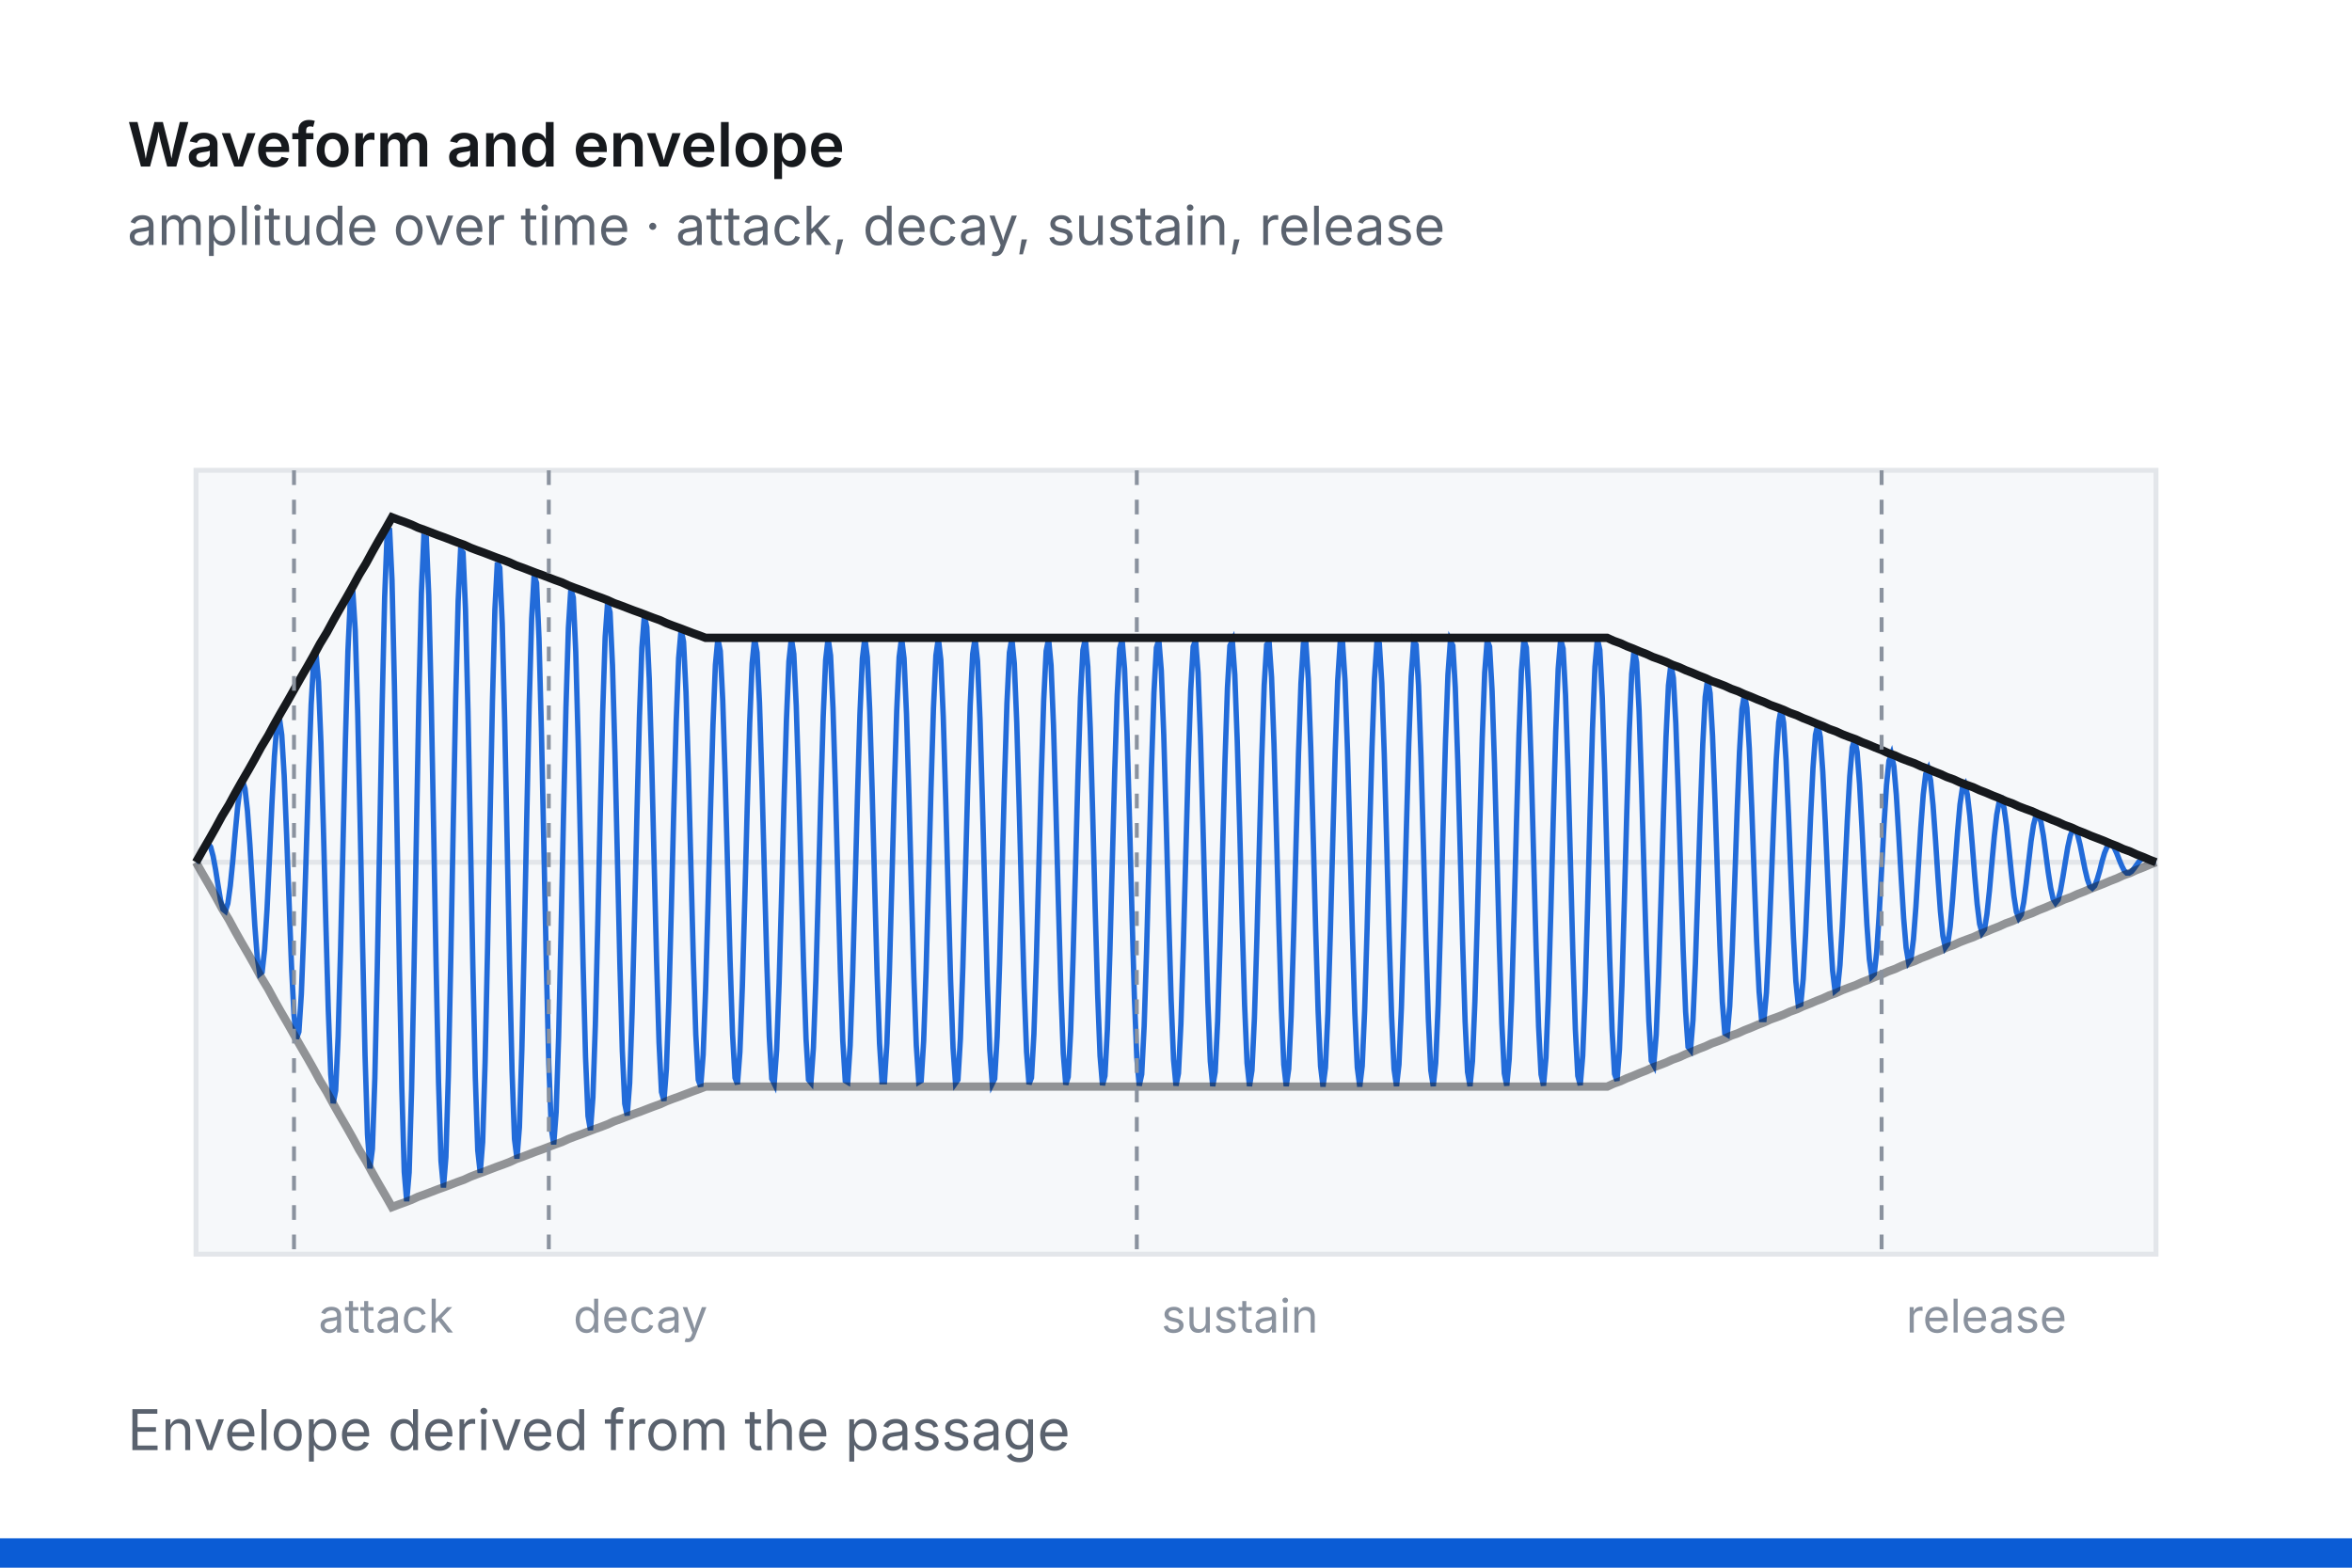
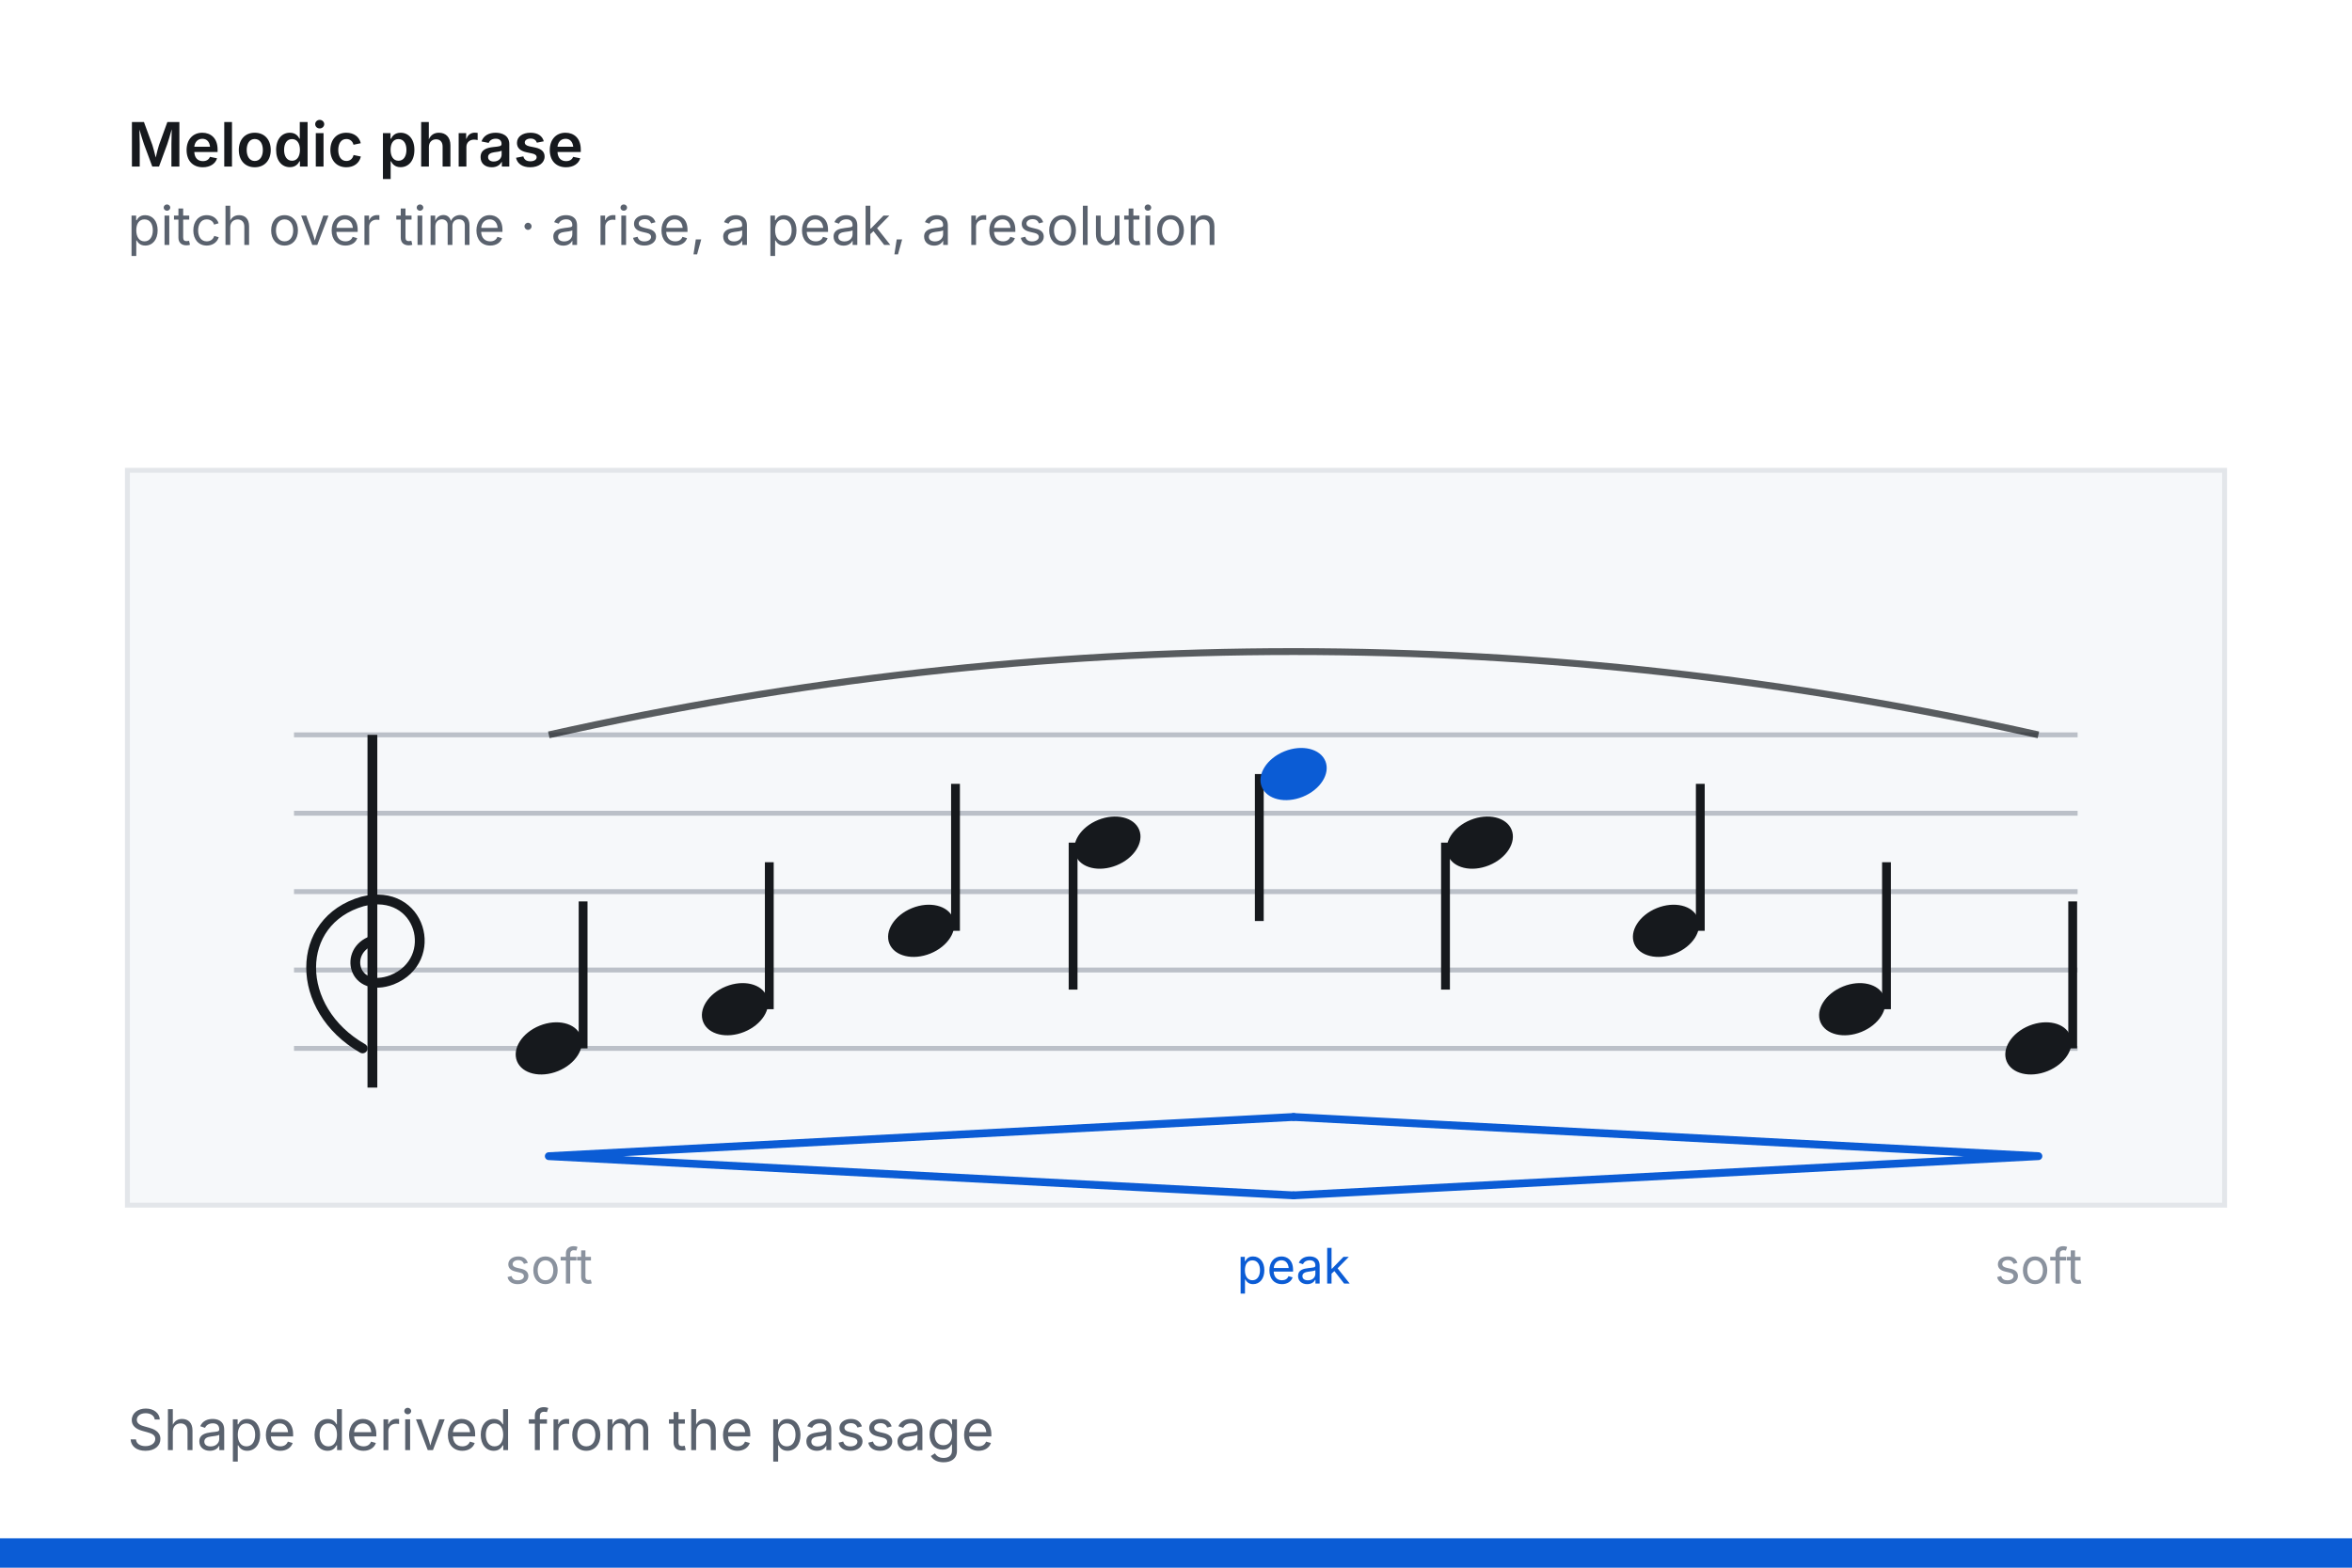
<svg xmlns="http://www.w3.org/2000/svg" viewBox="0 0 480 320" role="img" aria-labelledby="t4 d4">
  <rect width="480" height="320" fill="#FFFFFF" />
  <g font-family="Inter,-apple-system,'Segoe UI',sans-serif">
-     <text x="26" y="34" font-size="12.5" font-weight="600" fill="#16191D">Waveform and envelope</text>
-     <text x="26" y="50" font-size="11" fill="#5A626E">amplitude over time · attack, decay, sustain, release</text>
+     <text x="26" y="34" font-size="12.5" font-weight="600" fill="#16191D">Melodic phrase</text>
+     <text x="26" y="50" font-size="11" fill="#5A626E">pitch over time · a rise, a peak, a resolution</text>
  </g>
-   <rect x="40" y="96" width="400" height="160" fill="#F6F8FA" stroke="#E3E6EA" />
-   <path d="M40 176 L440 176" stroke="#E3E6EA" fill="none" />
-   <path d="M40.0 176.0 L40.5 175.6 L41.0 174.7 L41.5 173.5 L42.0 172.5 L42.5 172.2 L43.0 172.9 L43.5 174.8 L44.0 177.5 L44.5 180.7 L45.0 183.7 L45.5 185.6 L46.0 186.0 L46.5 184.4 L47.0 180.8 L47.5 175.8 L48.0 170.0 L48.5 164.7 L49.0 160.8 L49.5 159.4 L50.0 161.0 L50.5 165.5 L51.0 172.4 L51.5 180.7 L52.0 188.9 L52.5 195.4 L53.0 198.8 L53.5 198.4 L54.0 193.8 L54.5 185.6 L55.0 175.1 L55.5 164.0 L56.0 154.4 L56.5 148.1 L57.0 146.4 L57.5 150.0 L58.0 158.4 L58.5 170.6 L59.0 184.3 L59.5 197.4 L60.0 207.2 L60.5 212.0 L61.0 210.6 L61.5 202.9 L62.0 190.0 L62.5 174.0 L63.0 157.7 L63.5 143.8 L64.0 135.2 L64.5 133.4 L65.0 139.2 L65.5 151.7 L66.0 169.1 L66.5 188.4 L67.0 206.2 L67.5 219.3 L68.0 225.2 L68.5 222.6 L69.0 211.6 L69.5 193.9 L70.0 172.5 L70.5 150.9 L71.0 133.0 L71.5 122.2 L72.0 120.6 L72.5 128.7 L73.0 145.4 L73.5 168.1 L74.0 192.9 L74.5 215.4 L75.0 231.6 L75.5 238.5 L76.0 234.5 L76.5 220.1 L77.0 197.5 L77.5 170.5 L78.0 143.7 L78.5 121.9 L79.0 109.1 L79.5 107.8 L80.0 118.4 L80.5 140.1 L81.0 167.8 L81.5 196.8 L82.0 222.0 L82.5 239.2 L83.0 245.2 L83.5 239.3 L84.0 222.4 L84.5 197.5 L85.0 169.1 L85.5 142.0 L86.0 121.0 L86.5 109.6 L87.0 109.8 L87.5 121.5 L88.0 142.5 L88.5 169.3 L89.0 197.0 L89.5 221.0 L90.0 237.0 L90.5 242.4 L91.0 236.2 L91.5 219.6 L92.0 195.6 L92.5 168.3 L93.0 142.5 L93.5 122.7 L94.0 112.2 L94.5 112.8 L95.0 124.4 L95.5 144.9 L96.0 170.6 L96.5 197.1 L97.0 219.8 L97.5 234.8 L98.0 239.4 L98.5 233.1 L99.0 216.9 L99.5 193.7 L100.0 167.6 L100.5 143.1 L101.0 124.4 L101.5 114.8 L102.0 115.9 L102.5 127.4 L103.0 147.2 L103.5 171.9 L104.0 197.1 L104.5 218.6 L105.0 232.5 L105.5 236.5 L106.0 230.1 L106.5 214.3 L107.0 191.9 L107.5 167.0 L108.0 143.8 L108.5 126.3 L109.0 117.5 L109.5 119.0 L110.0 130.3 L110.5 149.4 L111.0 173.1 L111.5 197.1 L112.0 217.2 L112.5 230.2 L113.0 233.6 L113.5 227.0 L114.0 211.7 L114.5 190.2 L115.0 166.5 L115.5 144.5 L116.0 128.2 L116.5 120.2 L117.0 122.0 L117.5 133.1 L118.0 151.6 L118.5 174.1 L119.0 196.9 L119.5 215.8 L120.0 227.8 L120.5 230.7 L121.0 224.0 L121.5 209.2 L122.0 188.6 L122.5 166.1 L123.0 145.4 L123.5 130.1 L124.0 123.0 L124.5 125.0 L125.0 135.9 L125.5 153.6 L126.0 175.1 L126.5 196.6 L127.0 214.4 L127.5 225.3 L128.0 227.7 L128.5 221.1 L129.0 206.7 L129.5 187.1 L130.0 165.7 L130.5 146.3 L131.0 132.2 L131.5 125.7 L132.0 128.0 L132.5 138.6 L133.0 155.6 L133.5 176.0 L134.0 196.2 L134.5 212.8 L135.0 222.9 L135.5 224.7 L136.0 218.2 L136.5 204.3 L137.0 185.7 L137.5 165.5 L138.0 147.3 L138.5 134.3 L139.0 128.5 L139.5 131.0 L140.0 141.3 L140.5 157.5 L141.0 176.8 L141.5 195.8 L142.0 211.2 L142.5 220.4 L143.0 221.8 L143.5 215.3 L144.0 202.0 L144.5 184.4 L145.0 165.3 L145.5 148.1 L146.0 135.7 L146.5 130.4 L147.0 132.9 L147.5 143.0 L148.0 158.8 L148.5 177.5 L149.0 196.1 L149.5 211.1 L150.0 220.0 L150.5 221.3 L151.0 214.7 L151.5 201.4 L152.0 183.6 L152.5 164.6 L153.0 147.5 L153.5 135.4 L154.0 130.3 L154.5 133.2 L155.0 143.5 L155.5 159.5 L156.0 178.3 L156.5 196.7 L157.0 211.6 L157.5 220.2 L158.0 221.2 L158.5 214.3 L159.0 200.7 L159.5 182.9 L160.0 163.8 L160.5 146.9 L161.0 135.0 L161.5 130.3 L162.0 133.5 L162.5 144.1 L163.0 160.2 L163.5 179.1 L164.0 197.4 L164.5 212.1 L165.0 220.4 L165.5 221.0 L166.0 213.9 L166.5 200.1 L167.0 182.1 L167.5 163.1 L168.0 146.3 L168.5 134.7 L169.0 130.3 L169.5 133.8 L170.0 144.6 L170.5 160.9 L171.0 179.9 L171.5 198.1 L172.0 212.5 L172.5 220.6 L173.0 220.9 L173.5 213.4 L174.0 199.4 L174.5 181.4 L175.0 162.4 L175.5 145.7 L176.0 134.4 L176.5 130.2 L177.0 134.1 L177.5 145.2 L178.0 161.7 L178.5 180.6 L179.0 198.8 L179.5 213.0 L180.0 220.8 L180.5 220.8 L181.0 213.0 L181.5 198.8 L182.0 180.6 L182.5 161.6 L183.0 145.2 L183.5 134.1 L184.0 130.2 L184.5 134.4 L185.0 145.8 L185.5 162.4 L186.0 181.4 L186.5 199.4 L187.0 213.4 L187.5 220.9 L188.0 220.6 L188.5 212.5 L189.0 198.1 L189.5 179.8 L190.0 160.9 L190.5 144.6 L191.0 133.8 L191.5 130.3 L192.0 134.7 L192.5 146.3 L193.0 163.1 L193.5 182.1 L194.0 200.1 L194.5 213.9 L195.0 221.1 L195.5 220.4 L196.0 212.0 L196.5 197.4 L197.0 179.1 L197.5 160.2 L198.0 144.0 L198.5 133.5 L199.0 130.3 L199.5 135.0 L200.0 146.9 L200.5 163.9 L201.0 182.9 L201.5 200.8 L202.0 214.3 L202.5 221.2 L203.0 220.2 L203.5 211.6 L204.0 196.7 L204.5 178.3 L205.0 159.5 L205.5 143.5 L206.0 133.2 L206.5 130.3 L207.0 135.4 L207.5 147.5 L208.0 164.6 L208.5 183.7 L209.0 201.4 L209.5 214.7 L210.0 221.3 L210.5 220.0 L211.0 211.1 L211.5 196.0 L212.0 177.5 L212.5 158.7 L213.0 143.0 L213.5 132.9 L214.0 130.4 L214.5 135.8 L215.0 148.1 L215.5 165.4 L216.0 184.4 L216.5 202.0 L217.0 215.1 L217.5 221.4 L218.0 219.8 L218.5 210.6 L219.0 195.3 L219.5 176.8 L220.0 158.0 L220.5 142.4 L221.0 132.7 L221.5 130.4 L222.0 136.1 L222.5 148.7 L223.0 166.1 L223.5 185.2 L224.0 202.7 L224.5 215.5 L225.0 221.5 L225.5 219.6 L226.0 210.1 L226.5 194.6 L227.0 176.0 L227.5 157.3 L228.0 141.9 L228.5 132.4 L229.0 130.5 L229.5 136.5 L230.0 149.4 L230.5 166.9 L231.0 185.9 L231.5 203.3 L232.0 215.9 L232.5 221.6 L233.0 219.3 L233.5 209.5 L234.0 193.9 L234.5 175.2 L235.0 156.6 L235.5 141.4 L236.0 132.2 L236.5 130.6 L237.0 136.9 L237.5 150.0 L238.0 167.6 L238.5 186.7 L239.0 203.9 L239.5 216.3 L240.0 221.6 L240.5 219.1 L241.0 209.0 L241.5 193.2 L242.0 174.4 L242.5 155.9 L243.0 140.9 L243.5 132.0 L244.0 130.7 L244.5 137.3 L245.0 150.6 L245.5 168.4 L246.0 187.4 L246.5 204.5 L247.0 216.6 L247.5 221.7 L248.0 218.8 L248.5 208.5 L249.0 192.5 L249.5 173.7 L250.0 155.2 L250.5 140.4 L251.0 131.8 L251.5 130.8 L252.0 137.7 L252.5 151.3 L253.0 169.1 L253.5 188.2 L254.0 205.1 L254.5 217.0 L255.0 221.7 L255.5 218.5 L256.0 207.9 L256.5 191.8 L257.0 172.9 L257.5 154.6 L258.0 139.9 L258.5 131.6 L259.0 131.0 L259.5 138.2 L260.0 151.9 L260.5 169.9 L261.0 188.9 L261.5 205.7 L262.0 217.3 L262.5 221.7 L263.0 218.2 L263.5 207.4 L264.0 191.1 L264.5 172.1 L265.0 153.9 L265.5 139.5 L266.0 131.4 L266.5 131.1 L267.0 138.6 L267.5 152.6 L268.0 170.7 L268.5 189.6 L269.0 206.3 L269.5 217.6 L270.0 221.8 L270.5 217.9 L271.0 206.8 L271.5 190.3 L272.0 171.4 L272.5 153.2 L273.0 139.0 L273.5 131.2 L274.0 131.2 L274.5 139.0 L275.0 153.2 L275.5 171.4 L276.0 190.4 L276.5 206.8 L277.0 217.9 L277.5 221.8 L278.0 217.6 L278.5 206.2 L279.0 189.6 L279.5 170.6 L280.0 152.5 L280.5 138.6 L281.0 131.1 L281.5 131.4 L282.0 139.5 L282.5 153.9 L283.0 172.2 L283.5 191.1 L284.0 207.4 L284.5 218.2 L285.0 221.7 L285.5 217.3 L286.0 205.7 L286.5 188.9 L287.0 169.8 L287.5 151.9 L288.0 138.1 L288.5 130.9 L289.0 131.6 L289.5 140.0 L290.0 154.6 L290.5 172.9 L291.0 191.8 L291.5 208.0 L292.0 218.5 L292.5 221.7 L293.0 217.0 L293.5 205.1 L294.0 188.1 L294.5 169.1 L295.0 151.2 L295.5 137.7 L296.0 130.8 L296.5 131.8 L297.0 140.4 L297.5 155.3 L298.0 173.7 L298.5 192.6 L299.0 208.5 L299.5 218.8 L300.0 221.7 L300.5 216.6 L301.0 204.5 L301.5 187.4 L302.0 168.3 L302.5 150.6 L303.0 137.3 L303.5 130.7 L304.0 132.0 L304.5 140.9 L305.0 156.0 L305.5 174.5 L306.0 193.3 L306.5 209.0 L307.0 219.1 L307.5 221.6 L308.0 216.2 L308.5 203.9 L309.0 186.6 L309.5 167.6 L310.0 150.0 L310.5 136.9 L311.0 130.6 L311.5 132.2 L312.0 141.4 L312.5 156.7 L313.0 175.3 L313.5 194.0 L314.0 209.6 L314.5 219.3 L315.0 221.6 L315.5 215.9 L316.0 203.2 L316.5 185.9 L317.0 166.8 L317.5 149.3 L318.0 136.5 L318.5 130.5 L319.0 132.4 L319.5 141.9 L320.0 157.4 L320.5 176.0 L321.0 194.7 L321.5 210.1 L322.0 219.6 L322.5 221.5 L323.0 215.5 L323.5 202.6 L324.0 185.1 L324.5 166.1 L325.0 148.7 L325.5 136.1 L326.0 130.4 L326.5 132.7 L327.0 142.5 L327.5 158.1 L328.0 176.8 L328.5 195.3 L329.0 210.3 L329.5 219.2 L330.0 220.6 L330.5 214.2 L331.0 201.3 L331.5 184.1 L332.0 165.7 L332.5 149.2 L333.0 137.5 L333.5 132.6 L334.0 135.2 L334.5 144.9 L335.0 159.9 L335.5 177.5 L336.0 194.6 L336.5 208.4 L337.0 216.5 L337.5 217.4 L338.0 211.2 L338.5 199.0 L339.0 182.9 L339.5 165.7 L340.0 150.5 L340.5 139.9 L341.0 135.6 L341.5 138.4 L342.0 147.6 L342.5 161.6 L343.0 178.0 L343.5 193.9 L344.0 206.5 L344.5 213.7 L345.0 214.3 L345.5 208.3 L346.0 196.7 L346.5 181.7 L347.0 165.9 L347.5 152.0 L348.0 142.3 L348.5 138.6 L349.0 141.5 L349.5 150.2 L350.0 163.3 L350.5 178.5 L351.0 193.0 L351.5 204.5 L352.0 210.9 L352.5 211.2 L353.0 205.4 L353.5 194.6 L354.0 180.7 L354.5 166.1 L355.0 153.5 L355.5 144.8 L356.0 141.7 L356.5 144.5 L357.0 152.8 L357.5 164.9 L358.0 178.8 L358.5 192.1 L359.0 202.4 L359.5 208.1 L360.0 208.1 L360.5 202.6 L361.0 192.5 L361.5 179.7 L362.0 166.5 L362.5 155.0 L363.0 147.4 L363.5 144.7 L364.0 147.5 L364.5 155.2 L365.0 166.4 L365.5 179.1 L366.0 191.1 L366.5 200.3 L367.0 205.2 L367.5 205.0 L368.0 199.8 L368.5 190.5 L369.0 178.9 L369.5 166.9 L370.0 156.7 L370.5 150.0 L371.0 147.8 L371.5 150.5 L372.0 157.6 L372.5 167.8 L373.0 179.2 L373.5 189.9 L374.0 198.1 L374.5 202.3 L375.0 201.9 L375.5 197.0 L376.0 188.6 L376.5 178.2 L377.0 167.5 L377.5 158.5 L378.0 152.6 L378.5 150.9 L379.0 153.5 L379.5 160.0 L380.0 169.1 L380.5 179.3 L381.0 188.7 L381.5 195.8 L382.0 199.3 L382.5 198.8 L383.0 194.3 L383.5 186.8 L384.0 177.5 L384.5 168.2 L385.0 160.3 L385.5 155.3 L386.0 154.0 L386.5 156.4 L387.0 162.2 L387.5 170.3 L388.0 179.2 L388.5 187.4 L389.0 193.4 L389.5 196.4 L390.0 195.7 L390.5 191.7 L391.0 185.1 L391.5 177.0 L392.0 168.9 L392.5 162.2 L393.0 158.0 L393.5 157.0 L394.0 159.3 L394.5 164.4 L395.0 171.4 L395.5 179.1 L396.0 186.0 L396.5 191.0 L397.0 193.4 L397.5 192.7 L398.0 189.1 L398.5 183.4 L399.0 176.6 L399.5 169.8 L400.0 164.2 L400.5 160.8 L401.0 160.1 L401.5 162.2 L402.0 166.5 L402.5 172.4 L403.0 178.8 L403.5 184.5 L404.0 188.6 L404.5 190.4 L405.0 189.7 L405.5 186.6 L406.0 181.9 L406.5 176.2 L407.0 170.7 L407.5 166.3 L408.0 163.6 L408.5 163.2 L409.0 165.0 L409.5 168.6 L410.0 173.4 L410.5 178.4 L411.0 182.9 L411.5 186.1 L412.0 187.4 L412.5 186.7 L413.0 184.2 L413.5 180.4 L414.0 176.0 L414.5 171.7 L415.0 168.4 L415.5 166.5 L416.0 166.3 L416.5 167.7 L417.0 170.5 L417.5 174.2 L418.0 178.0 L418.5 181.2 L419.0 183.5 L419.5 184.3 L420.0 183.7 L420.5 181.8 L421.0 179.0 L421.5 175.9 L422.0 172.9 L422.5 170.6 L423.0 169.4 L423.5 169.3 L424.0 170.4 L424.5 172.4 L425.0 174.9 L425.5 177.4 L426.0 179.5 L426.5 180.9 L427.0 181.3 L427.5 180.8 L428.0 179.5 L428.5 177.8 L429.0 175.8 L429.5 174.1 L430.0 172.9 L430.5 172.3 L431.0 172.4 L431.5 173.1 L432.0 174.2 L432.5 175.5 L433.0 176.7 L433.5 177.7 L434.0 178.2 L434.5 178.2 L435.0 177.9 L435.5 177.3 L436.0 176.6 L436.5 175.9 L437.0 175.4 L437.5 175.2 L438.0 175.2 L438.5 175.4 L439.0 175.7 L439.5 175.9 L440.0 176.0" fill="none" stroke="#0B5CD5" stroke-width="1.1" opacity="0.9" />
-   <path d="M40.0 176.0 L41.3 173.7 L42.7 171.3 L44.0 169.0 L45.3 166.6 L46.7 164.3 L48.0 161.9 L49.3 159.6 L50.7 157.2 L52.0 154.9 L53.3 152.5 L54.7 150.2 L56.0 147.8 L57.3 145.5 L58.7 143.1 L60.0 140.8 L61.3 138.5 L62.7 136.1 L64.0 133.8 L65.3 131.4 L66.7 129.1 L68.0 126.7 L69.3 124.4 L70.7 122.0 L72.0 119.7 L73.3 117.3 L74.7 115.0 L76.0 112.6 L77.3 110.3 L78.7 107.9 L80.0 105.6 L81.3 106.1 L82.7 106.6 L84.0 107.1 L85.3 107.7 L86.7 108.2 L88.0 108.7 L89.3 109.2 L90.7 109.7 L92.0 110.2 L93.3 110.7 L94.7 111.2 L96.0 111.8 L97.3 112.3 L98.7 112.8 L100.0 113.3 L101.3 113.8 L102.7 114.3 L104.0 114.8 L105.3 115.4 L106.7 115.9 L108.0 116.4 L109.3 116.9 L110.7 117.4 L112.0 117.9 L113.3 118.4 L114.7 118.9 L116.0 119.5 L117.3 120.0 L118.7 120.5 L120.0 121.0 L121.3 121.5 L122.7 122.0 L124.0 122.5 L125.3 123.1 L126.7 123.6 L128.0 124.1 L129.3 124.6 L130.7 125.1 L132.0 125.6 L133.3 126.1 L134.7 126.6 L136.0 127.2 L137.3 127.7 L138.7 128.2 L140.0 128.7 L141.3 129.2 L142.7 129.7 L144.0 130.2 L145.3 130.2 L146.7 130.2 L148.0 130.2 L149.3 130.2 L150.7 130.2 L152.0 130.2 L153.3 130.2 L154.7 130.2 L156.0 130.2 L157.3 130.2 L158.7 130.2 L160.0 130.2 L161.3 130.2 L162.7 130.2 L164.0 130.2 L165.3 130.2 L166.7 130.2 L168.0 130.2 L169.3 130.2 L170.7 130.2 L172.0 130.2 L173.3 130.2 L174.7 130.2 L176.0 130.2 L177.3 130.2 L178.7 130.2 L180.0 130.2 L181.3 130.2 L182.7 130.2 L184.0 130.2 L185.3 130.2 L186.7 130.2 L188.0 130.2 L189.3 130.2 L190.7 130.2 L192.0 130.2 L193.3 130.2 L194.7 130.2 L196.0 130.2 L197.3 130.2 L198.7 130.2 L200.0 130.2 L201.3 130.2 L202.7 130.2 L204.0 130.2 L205.3 130.2 L206.7 130.2 L208.0 130.2 L209.3 130.2 L210.7 130.2 L212.0 130.2 L213.3 130.2 L214.7 130.2 L216.0 130.2 L217.3 130.2 L218.7 130.2 L220.0 130.2 L221.3 130.2 L222.7 130.2 L224.0 130.2 L225.3 130.2 L226.7 130.2 L228.0 130.2 L229.3 130.2 L230.7 130.2 L232.0 130.2 L233.3 130.2 L234.7 130.2 L236.0 130.2 L237.3 130.2 L238.7 130.2 L240.0 130.2 L241.3 130.2 L242.7 130.2 L244.0 130.2 L245.3 130.2 L246.7 130.2 L248.0 130.2 L249.3 130.2 L250.7 130.2 L252.0 130.2 L253.3 130.2 L254.7 130.2 L256.0 130.2 L257.3 130.2 L258.7 130.2 L260.0 130.2 L261.3 130.2 L262.7 130.2 L264.0 130.2 L265.3 130.2 L266.7 130.2 L268.0 130.2 L269.3 130.2 L270.7 130.2 L272.0 130.2 L273.3 130.2 L274.7 130.2 L276.0 130.2 L277.3 130.2 L278.7 130.2 L280.0 130.2 L281.3 130.2 L282.7 130.2 L284.0 130.2 L285.3 130.2 L286.7 130.2 L288.0 130.2 L289.3 130.2 L290.7 130.2 L292.0 130.2 L293.3 130.2 L294.7 130.2 L296.0 130.2 L297.3 130.2 L298.7 130.2 L300.0 130.2 L301.3 130.2 L302.7 130.2 L304.0 130.2 L305.3 130.2 L306.7 130.2 L308.0 130.2 L309.3 130.2 L310.7 130.2 L312.0 130.2 L313.3 130.2 L314.7 130.2 L316.0 130.2 L317.3 130.2 L318.7 130.2 L320.0 130.2 L321.3 130.2 L322.7 130.2 L324.0 130.2 L325.3 130.2 L326.7 130.2 L328.0 130.2 L329.3 130.8 L330.7 131.3 L332.0 131.9 L333.3 132.4 L334.7 133.0 L336.0 133.5 L337.3 134.1 L338.7 134.6 L340.0 135.1 L341.3 135.7 L342.7 136.2 L344.0 136.8 L345.3 137.3 L346.7 137.9 L348.0 138.4 L349.3 139.0 L350.7 139.5 L352.0 140.0 L353.3 140.6 L354.7 141.1 L356.0 141.7 L357.3 142.2 L358.7 142.8 L360.0 143.3 L361.3 143.9 L362.7 144.4 L364.0 144.9 L365.3 145.5 L366.7 146.0 L368.0 146.6 L369.3 147.1 L370.7 147.7 L372.0 148.2 L373.3 148.8 L374.7 149.3 L376.0 149.9 L377.3 150.4 L378.7 150.9 L380.0 151.5 L381.3 152.0 L382.7 152.6 L384.0 153.1 L385.3 153.7 L386.7 154.2 L388.0 154.8 L389.3 155.3 L390.7 155.8 L392.0 156.4 L393.3 156.9 L394.7 157.5 L396.0 158.0 L397.3 158.6 L398.7 159.1 L400.0 159.7 L401.3 160.2 L402.7 160.7 L404.0 161.3 L405.3 161.8 L406.7 162.4 L408.0 162.9 L409.3 163.5 L410.7 164.0 L412.0 164.6 L413.3 165.1 L414.7 165.6 L416.0 166.2 L417.3 166.7 L418.7 167.3 L420.0 167.8 L421.3 168.4 L422.7 168.9 L424.0 169.5 L425.3 170.0 L426.7 170.6 L428.0 171.1 L429.3 171.6 L430.7 172.2 L432.0 172.7 L433.3 173.3 L434.7 173.8 L436.0 174.4 L437.3 174.9 L438.7 175.5 L440.0 176.0" fill="none" stroke="#16191D" stroke-width="1.7" />
-   <path d="M40.0 176.0 L41.3 178.3 L42.7 180.7 L44.0 183.0 L45.3 185.4 L46.7 187.7 L48.0 190.1 L49.3 192.4 L50.7 194.8 L52.0 197.1 L53.3 199.5 L54.7 201.8 L56.0 204.2 L57.3 206.5 L58.7 208.9 L60.0 211.2 L61.3 213.5 L62.7 215.9 L64.0 218.2 L65.3 220.6 L66.7 222.9 L68.0 225.3 L69.3 227.6 L70.7 230.0 L72.0 232.3 L73.3 234.7 L74.7 237.0 L76.0 239.4 L77.3 241.7 L78.7 244.1 L80.0 246.4 L81.3 245.9 L82.7 245.4 L84.0 244.9 L85.3 244.3 L86.7 243.8 L88.0 243.3 L89.3 242.8 L90.7 242.3 L92.0 241.8 L93.3 241.3 L94.7 240.8 L96.0 240.2 L97.3 239.7 L98.7 239.2 L100.0 238.7 L101.3 238.2 L102.7 237.7 L104.0 237.2 L105.3 236.6 L106.7 236.1 L108.0 235.6 L109.3 235.1 L110.7 234.6 L112.0 234.1 L113.3 233.6 L114.7 233.1 L116.0 232.5 L117.3 232.0 L118.7 231.5 L120.0 231.0 L121.3 230.5 L122.7 230.0 L124.0 229.5 L125.3 228.9 L126.7 228.4 L128.0 227.9 L129.3 227.4 L130.7 226.9 L132.0 226.4 L133.3 225.9 L134.7 225.4 L136.0 224.8 L137.3 224.3 L138.7 223.8 L140.0 223.3 L141.3 222.8 L142.7 222.3 L144.0 221.8 L145.3 221.8 L146.7 221.8 L148.0 221.8 L149.3 221.8 L150.7 221.8 L152.0 221.8 L153.3 221.8 L154.7 221.8 L156.0 221.8 L157.3 221.8 L158.7 221.8 L160.0 221.8 L161.3 221.8 L162.7 221.8 L164.0 221.8 L165.3 221.8 L166.7 221.8 L168.0 221.8 L169.3 221.8 L170.7 221.8 L172.0 221.8 L173.3 221.8 L174.7 221.8 L176.0 221.8 L177.3 221.8 L178.7 221.8 L180.0 221.8 L181.3 221.8 L182.7 221.8 L184.0 221.8 L185.3 221.8 L186.7 221.8 L188.0 221.8 L189.3 221.8 L190.7 221.8 L192.0 221.8 L193.3 221.8 L194.7 221.8 L196.0 221.8 L197.3 221.8 L198.7 221.8 L200.0 221.8 L201.3 221.8 L202.7 221.8 L204.0 221.8 L205.3 221.8 L206.7 221.8 L208.0 221.8 L209.3 221.8 L210.7 221.8 L212.0 221.8 L213.3 221.8 L214.7 221.8 L216.0 221.8 L217.3 221.8 L218.7 221.8 L220.0 221.8 L221.3 221.8 L222.7 221.8 L224.0 221.8 L225.3 221.8 L226.7 221.8 L228.0 221.8 L229.3 221.8 L230.7 221.8 L232.0 221.8 L233.3 221.8 L234.7 221.8 L236.0 221.8 L237.3 221.8 L238.7 221.8 L240.0 221.8 L241.3 221.8 L242.7 221.8 L244.0 221.8 L245.3 221.8 L246.7 221.8 L248.0 221.8 L249.3 221.8 L250.7 221.8 L252.0 221.8 L253.3 221.8 L254.7 221.8 L256.0 221.8 L257.3 221.8 L258.7 221.8 L260.0 221.8 L261.3 221.8 L262.7 221.8 L264.0 221.8 L265.3 221.8 L266.7 221.8 L268.0 221.8 L269.3 221.8 L270.7 221.8 L272.0 221.8 L273.3 221.8 L274.7 221.8 L276.0 221.8 L277.3 221.8 L278.7 221.8 L280.0 221.8 L281.3 221.8 L282.7 221.8 L284.0 221.8 L285.3 221.8 L286.7 221.8 L288.0 221.8 L289.3 221.8 L290.7 221.8 L292.0 221.8 L293.3 221.8 L294.7 221.8 L296.0 221.8 L297.3 221.8 L298.7 221.8 L300.0 221.8 L301.3 221.8 L302.7 221.8 L304.0 221.8 L305.3 221.8 L306.7 221.8 L308.0 221.8 L309.3 221.8 L310.7 221.8 L312.0 221.8 L313.3 221.8 L314.7 221.8 L316.0 221.8 L317.3 221.8 L318.7 221.8 L320.0 221.8 L321.3 221.8 L322.7 221.8 L324.0 221.8 L325.3 221.8 L326.7 221.8 L328.0 221.8 L329.3 221.2 L330.7 220.7 L332.0 220.1 L333.3 219.6 L334.7 219.0 L336.0 218.5 L337.3 217.9 L338.7 217.4 L340.0 216.9 L341.3 216.3 L342.7 215.8 L344.0 215.2 L345.3 214.7 L346.7 214.1 L348.0 213.6 L349.3 213.0 L350.7 212.5 L352.0 212.0 L353.3 211.4 L354.7 210.9 L356.0 210.3 L357.3 209.8 L358.7 209.2 L360.0 208.7 L361.3 208.1 L362.7 207.6 L364.0 207.1 L365.3 206.5 L366.7 206.0 L368.0 205.4 L369.3 204.9 L370.7 204.3 L372.0 203.8 L373.3 203.2 L374.7 202.7 L376.0 202.1 L377.3 201.6 L378.7 201.1 L380.0 200.5 L381.3 200.0 L382.7 199.4 L384.0 198.9 L385.3 198.3 L386.7 197.8 L388.0 197.2 L389.3 196.7 L390.7 196.2 L392.0 195.6 L393.3 195.1 L394.7 194.5 L396.0 194.0 L397.3 193.4 L398.7 192.9 L400.0 192.3 L401.3 191.8 L402.7 191.3 L404.0 190.7 L405.3 190.2 L406.7 189.6 L408.0 189.1 L409.3 188.5 L410.7 188.0 L412.0 187.4 L413.3 186.9 L414.7 186.4 L416.0 185.8 L417.3 185.3 L418.7 184.7 L420.0 184.2 L421.3 183.6 L422.7 183.1 L424.0 182.5 L425.3 182.0 L426.7 181.4 L428.0 180.9 L429.3 180.4 L430.7 179.8 L432.0 179.3 L433.3 178.7 L434.7 178.2 L436.0 177.6 L437.3 177.1 L438.7 176.5 L440.0 176.0" fill="none" stroke="#16191D" stroke-width="1.7" opacity="0.45" />
-   <path d="M60 96 L60 256" stroke="#8A929E" stroke-width="0.8" stroke-dasharray="3 3" fill="none" />
-   <text x="65.0" y="272" font-family="Inter,-apple-system,'Segoe UI',sans-serif" font-size="9.5" fill="#8A929E">attack</text>
-   <path d="M112 96 L112 256" stroke="#8A929E" stroke-width="0.8" stroke-dasharray="3 3" fill="none" />
-   <text x="117.0" y="272" font-family="Inter,-apple-system,'Segoe UI',sans-serif" font-size="9.5" fill="#8A929E">decay</text>
-   <path d="M232 96 L232 256" stroke="#8A929E" stroke-width="0.8" stroke-dasharray="3 3" fill="none" />
-   <text x="237.0" y="272" font-family="Inter,-apple-system,'Segoe UI',sans-serif" font-size="9.5" fill="#8A929E">sustain</text>
-   <path d="M384 96 L384 256" stroke="#8A929E" stroke-width="0.8" stroke-dasharray="3 3" fill="none" />
-   <text x="389.0" y="272" font-family="Inter,-apple-system,'Segoe UI',sans-serif" font-size="9.5" fill="#8A929E">release</text>
-   <text x="26" y="296" font-family="Inter,-apple-system,'Segoe UI',sans-serif" font-size="11.5" fill="#5A626E">Envelope derived from the passage</text>
+   <rect x="26" y="96" width="428" height="150" fill="#F6F8FA" stroke="#E3E6EA" />
+   <line x1="60" y1="150" x2="424" y2="150" stroke="#8A929E" stroke-width="1" opacity="0.55" />
+   <line x1="60" y1="166" x2="424" y2="166" stroke="#8A929E" stroke-width="1" opacity="0.55" />
+   <line x1="60" y1="182" x2="424" y2="182" stroke="#8A929E" stroke-width="1" opacity="0.55" />
+   <line x1="60" y1="198" x2="424" y2="198" stroke="#8A929E" stroke-width="1" opacity="0.55" />
+   <line x1="60" y1="214" x2="424" y2="214" stroke="#8A929E" stroke-width="1" opacity="0.55" />
+   <path d="M74 214 C60 206 60 188 74 184 C86 181 90 196 80 200 C72 203 70 194 76 192" fill="none" stroke="#16191D" stroke-width="2" stroke-linecap="round" />
+   <line x1="76" y1="150" x2="76" y2="222" stroke="#16191D" stroke-width="2" />
+   <line x1="119" y1="214" x2="119" y2="184" stroke="#16191D" stroke-width="1.8" />
+   <ellipse cx="112" cy="214" rx="7" ry="5" fill="#16191D" transform="rotate(-22 112 214)" />
+   <line x1="157" y1="206" x2="157" y2="176" stroke="#16191D" stroke-width="1.8" />
+   <ellipse cx="150" cy="206" rx="7" ry="5" fill="#16191D" transform="rotate(-22 150 206)" />
+   <line x1="195" y1="190" x2="195" y2="160" stroke="#16191D" stroke-width="1.8" />
+   <ellipse cx="188" cy="190" rx="7" ry="5" fill="#16191D" transform="rotate(-22 188 190)" />
+   <line x1="219" y1="172" x2="219" y2="202" stroke="#16191D" stroke-width="1.8" />
+   <ellipse cx="226" cy="172" rx="7" ry="5" fill="#16191D" transform="rotate(-22 226 172)" />
+   <line x1="257" y1="158" x2="257" y2="188" stroke="#16191D" stroke-width="1.8" />
+   <ellipse cx="264" cy="158" rx="7" ry="5" fill="#0B5CD5" transform="rotate(-22 264 158)" />
+   <line x1="295" y1="172" x2="295" y2="202" stroke="#16191D" stroke-width="1.8" />
+   <ellipse cx="302" cy="172" rx="7" ry="5" fill="#16191D" transform="rotate(-22 302 172)" />
+   <line x1="347" y1="190" x2="347" y2="160" stroke="#16191D" stroke-width="1.8" />
+   <ellipse cx="340" cy="190" rx="7" ry="5" fill="#16191D" transform="rotate(-22 340 190)" />
+   <line x1="385" y1="206" x2="385" y2="176" stroke="#16191D" stroke-width="1.8" />
+   <ellipse cx="378" cy="206" rx="7" ry="5" fill="#16191D" transform="rotate(-22 378 206)" />
+   <line x1="423" y1="214" x2="423" y2="184" stroke="#16191D" stroke-width="1.8" />
+   <ellipse cx="416" cy="214" rx="7" ry="5" fill="#16191D" transform="rotate(-22 416 214)" />
+   <path d="M112 150 Q264 116 416 150" fill="none" stroke="#16191D" stroke-width="1.4" opacity="0.7" />
+   <path d="M112 236 L264 228 M112 236 L264 244" fill="none" stroke="#0B5CD5" stroke-width="1.6" stroke-linecap="round" />
+   <path d="M416 236 L264 228 M416 236 L264 244" fill="none" stroke="#0B5CD5" stroke-width="1.6" stroke-linecap="round" />
+   <g font-family="Inter,-apple-system,'Segoe UI',sans-serif" font-size="10" fill="#8A929E">
+     <text x="112" y="262" text-anchor="middle">soft</text>
+     <text x="264" y="262" text-anchor="middle" fill="#0B5CD5">peak</text>
+     <text x="416" y="262" text-anchor="middle">soft</text>
+   </g>
+   <text x="26" y="296" font-family="Inter,-apple-system,'Segoe UI',sans-serif" font-size="11.5" fill="#5A626E">Shape derived from the passage</text>
  <rect x="0" y="314" width="480" height="6" fill="#0B5CD5" />
</svg>
